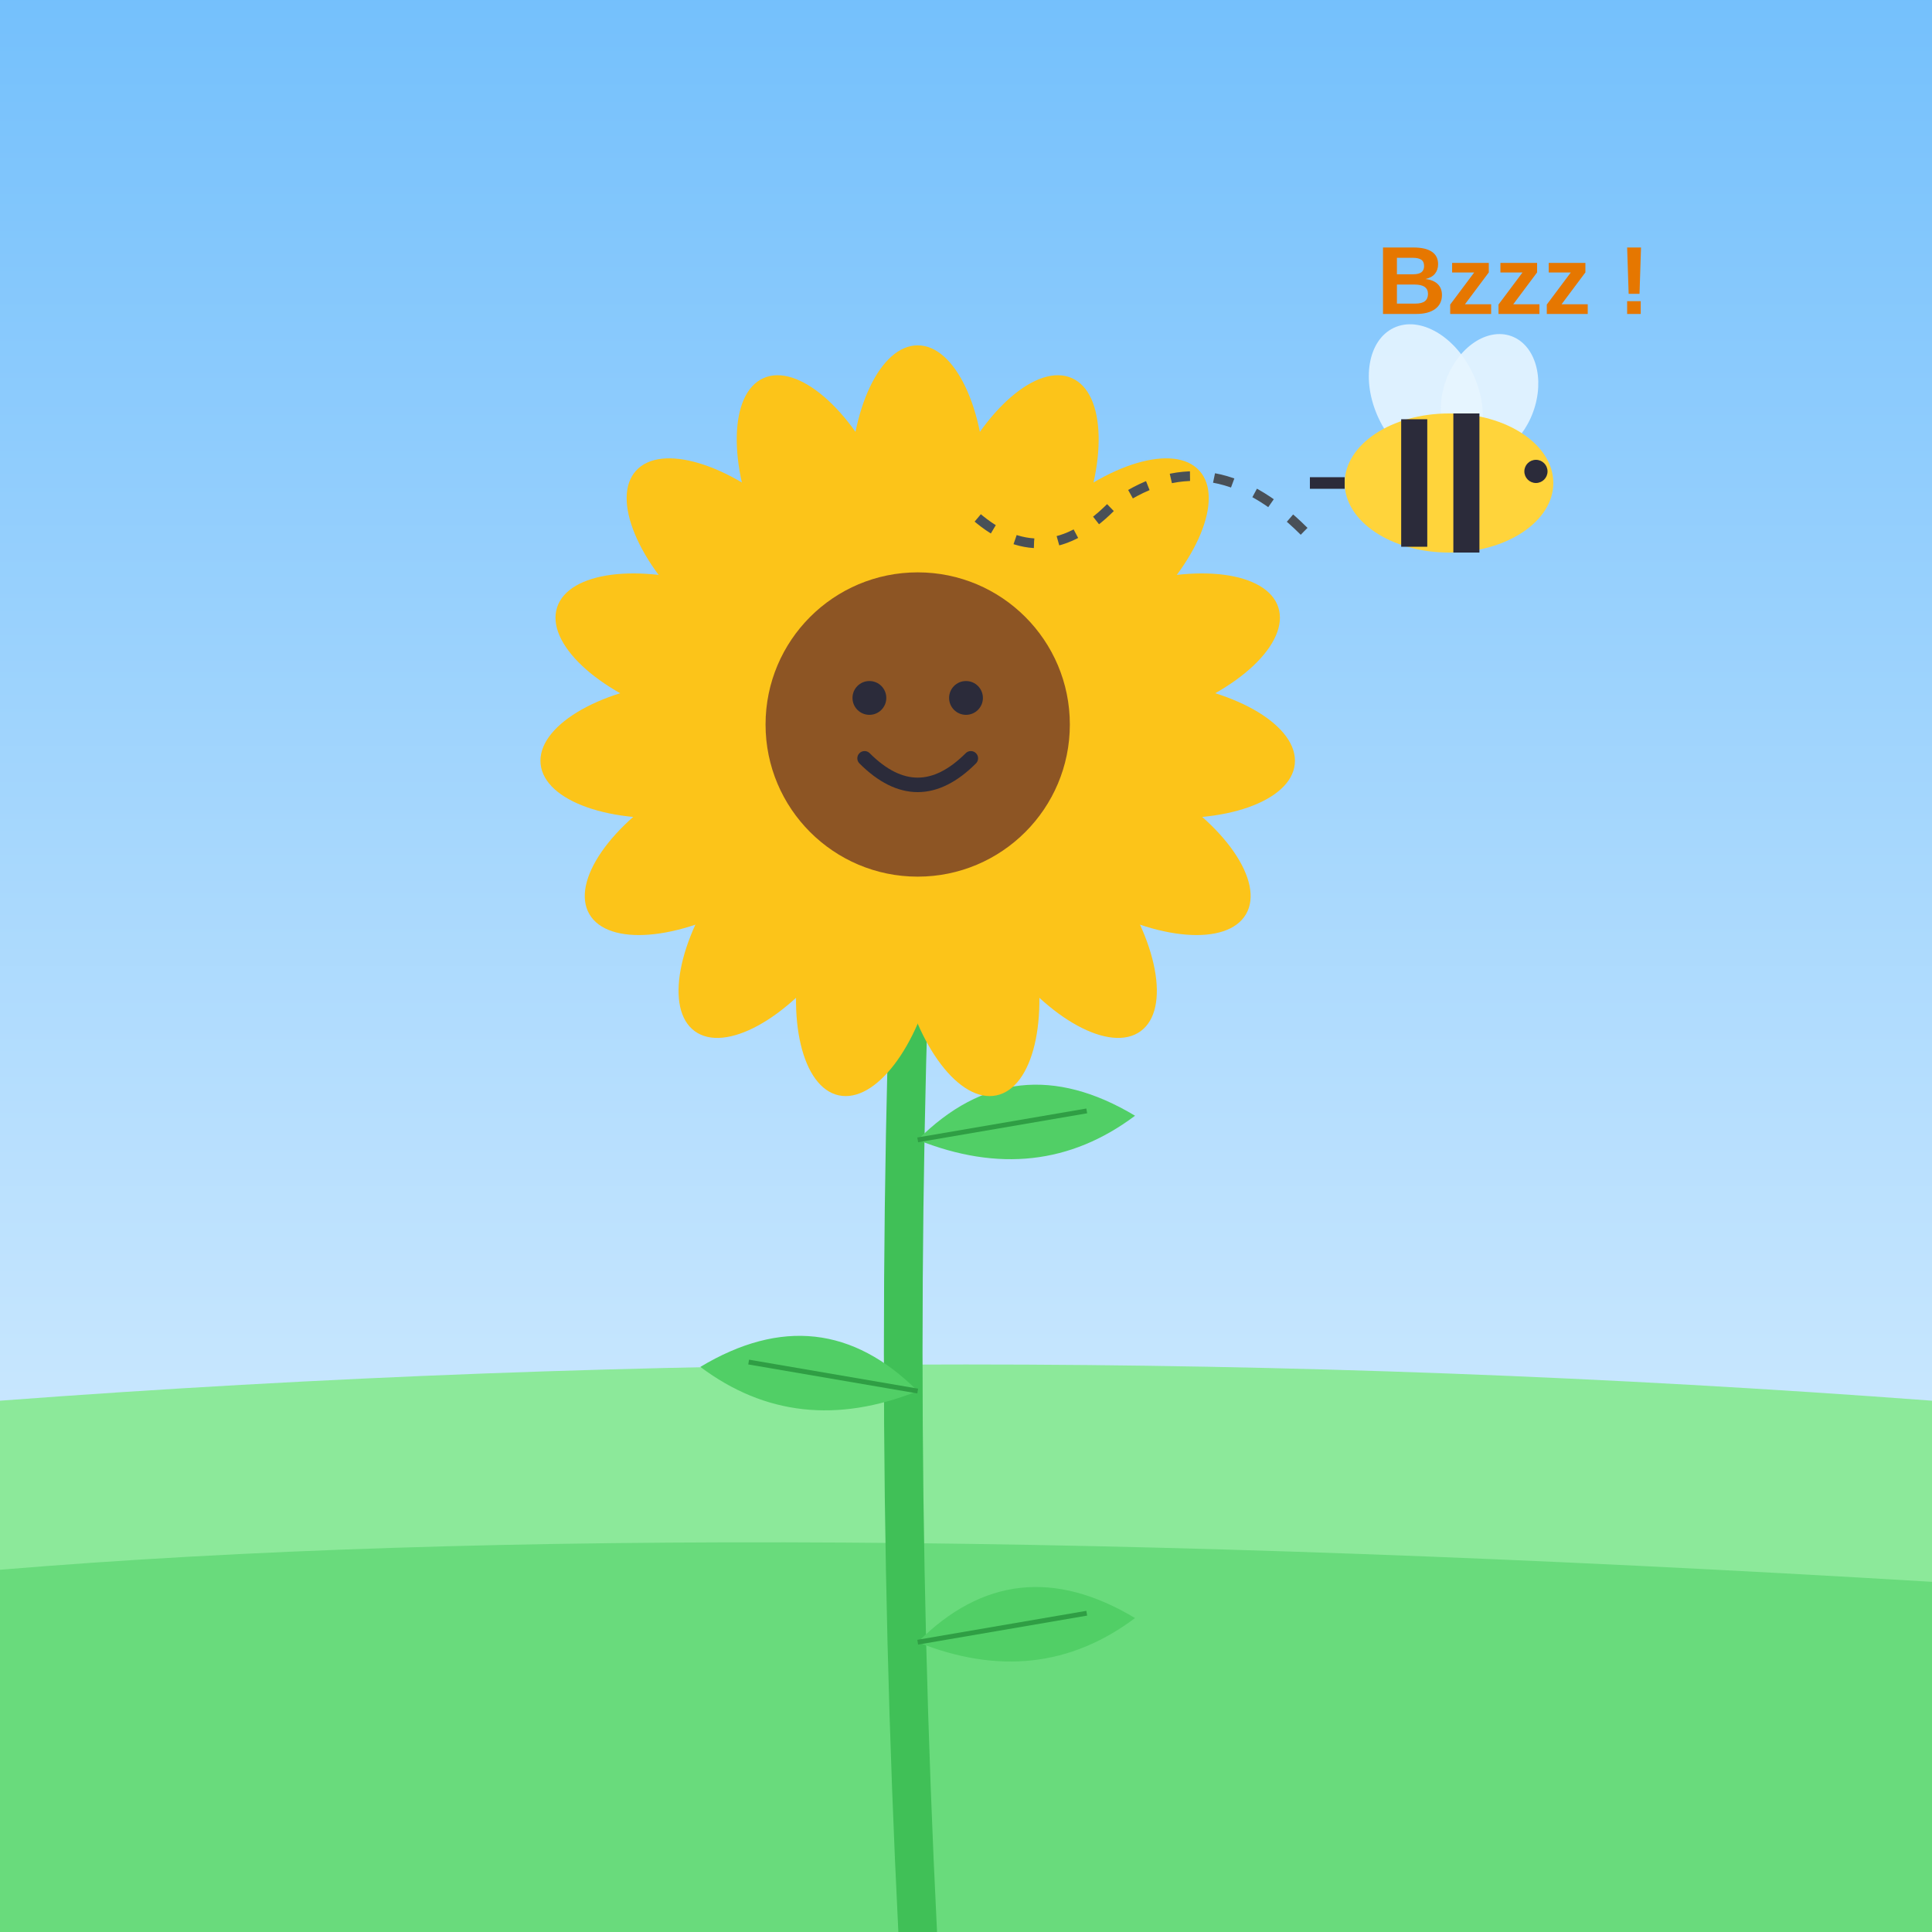
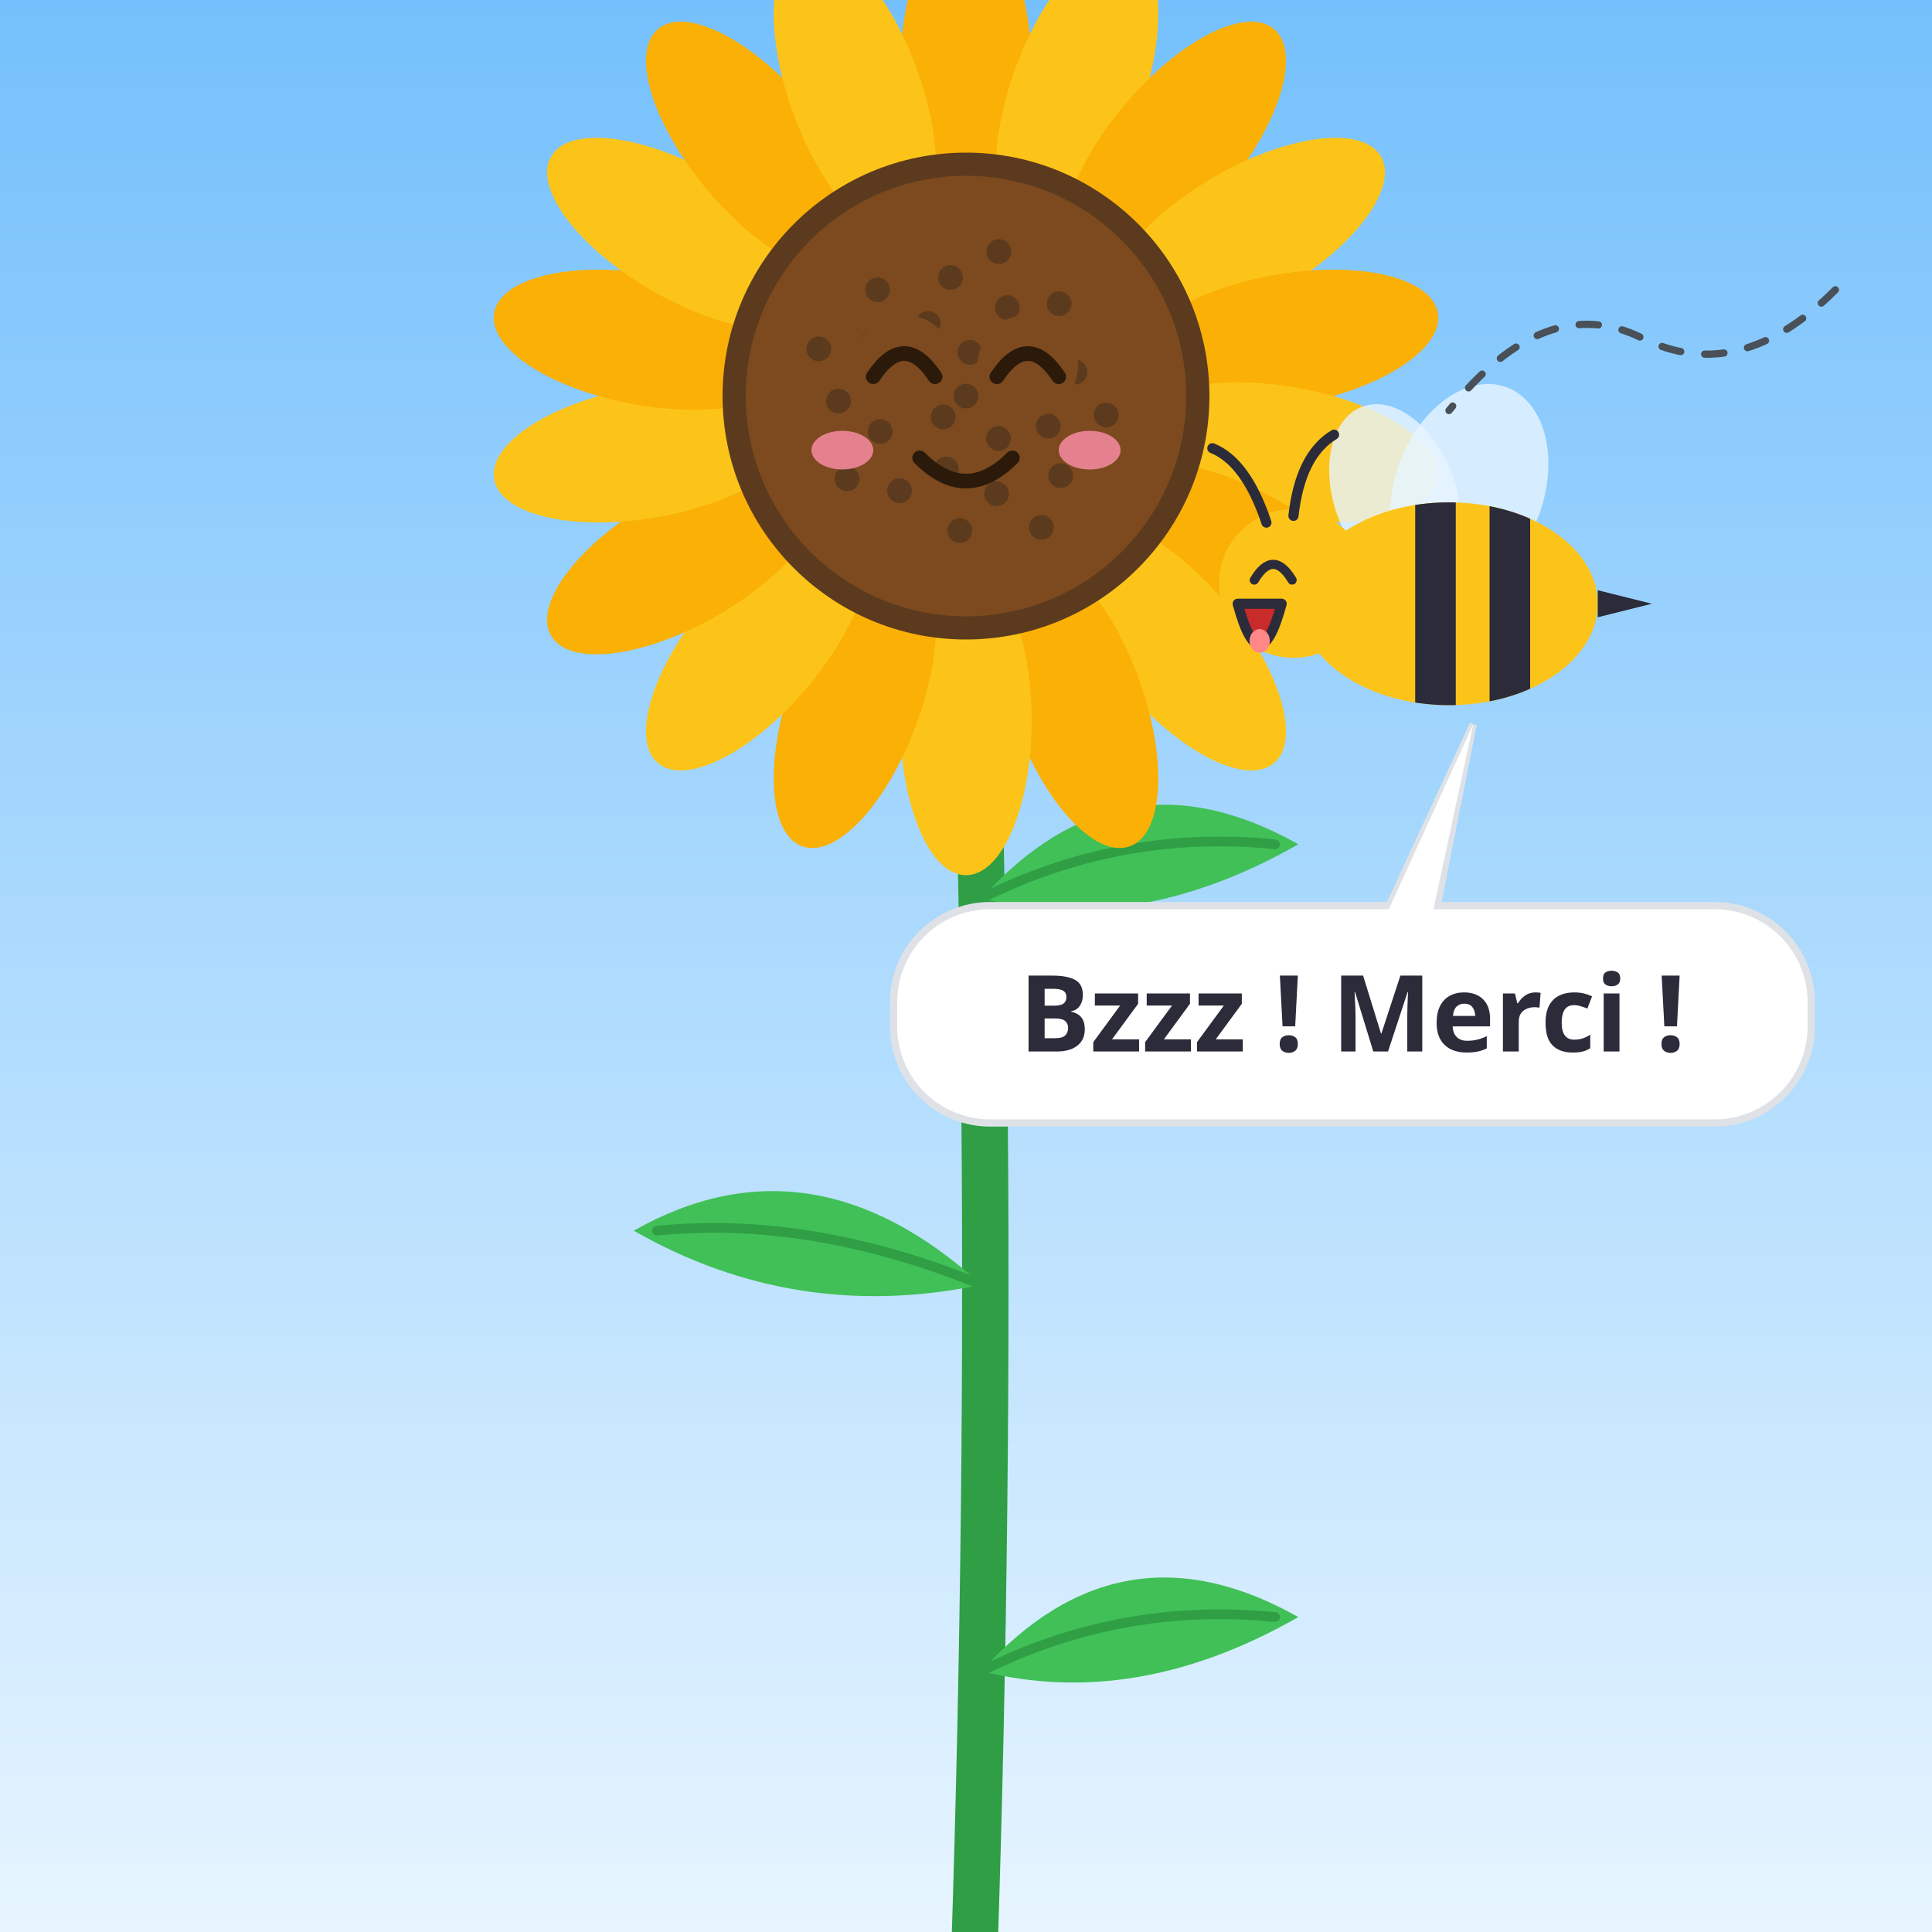
<svg xmlns="http://www.w3.org/2000/svg" viewBox="0 0 800 800" width="800" height="800">
  <defs>
-     <linearGradient id="ciel" x1="0" y1="0" x2="0" y2="1">
+     <linearGradient id="d20" x1="0" y1="0" x2="0" y2="1">
      <stop offset="0" stop-color="#74c0fc" />
      <stop offset="1" stop-color="#e7f5ff" />
    </linearGradient>
  </defs>
-   <rect width="800" height="800" fill="url(#ciel)" />
-   <path d="M 0 580 Q 400 550 800 580 L 800 800 L 0 800 Z" fill="#8ce99a" />
-   <path d="M 0 650 Q 300 625 800 655 L 800 800 L 0 800 Z" fill="#69db7c" />
-   <path d="M 380 800 Q 368 560.0 380 320" stroke="#40c057" stroke-width="16" fill="none" stroke-linecap="round" />
-   <path d="M 380 680 q 40 -40 90 -10 q -40 30 -90 10 Z" fill="#51cf66" />
-   <path d="M 380 680 l 70 -12" stroke="#2f9e44" stroke-width="2" />
-   <path d="M 380 576 q -40 -40 -90 -10 q 40 30 90 10 Z" fill="#51cf66" />
-   <path d="M 380 576 l -70 -12" stroke="#2f9e44" stroke-width="2" />
-   <path d="M 380 472 q 40 -40 90 -10 q -40 30 -90 10 Z" fill="#51cf66" />
-   <path d="M 380 472 l 70 -12" stroke="#2f9e44" stroke-width="2" />
-   <path d="M 380 368 q -40 -40 -90 -10 q 40 30 90 10 Z" fill="#51cf66" />
-   <path d="M 380 368 l -70 -12" stroke="#2f9e44" stroke-width="2" />
+   <rect x="0" y="0" width="800" height="800" fill="url(#d20)" />
+   <g transform="translate(400 900) scale(1.6 1.6)">
+     <path d="M 0 0 Q 10 -230.0 0 -460" fill="none" stroke="#2f9e44" stroke-width="12" stroke-linecap="round" stroke-linejoin="round" />
+     <path d="M 4 -30 Q -40 -70 -86 -44 Q -44 -20 4 -30 Z" fill="#40c057" />
+     <path d="M 4 -30 Q -40 -48 -80 -44" fill="none" stroke="#2f9e44" stroke-width="2.5" stroke-linecap="round" stroke-linejoin="round" />
+     <path d="M 4 -130 Q 40 -170 86 -144 Q 44 -120 4 -130 Z" fill="#40c057" />
+     <path d="M 4 -130 Q 40 -148 80 -144" fill="none" stroke="#2f9e44" stroke-width="2.5" stroke-linecap="round" stroke-linejoin="round" />
+     <path d="M 4 -230 Q -40 -270 -86 -244 Q -44 -220 4 -230 Z" fill="#40c057" />
+     <path d="M 4 -230 Q -40 -248 -80 -244" fill="none" stroke="#2f9e44" stroke-width="2.5" stroke-linecap="round" stroke-linejoin="round" />
+     <path d="M 4 -330 Q 40 -370 86 -344 Q 44 -320 4 -330 Z" fill="#40c057" />
+     <path d="M 4 -330 Q 40 -348 80 -344" fill="none" stroke="#2f9e44" stroke-width="2.5" stroke-linecap="round" stroke-linejoin="round" />
+     <g transform="translate(0 -460)">
+       <g>
+         <ellipse cx="0" cy="-84" rx="17" ry="40" fill="#fab005" />
+       </g>
+       <g transform="rotate(20)">
+         <ellipse cx="0" cy="-84" rx="17" ry="40" fill="#fcc419" />
+       </g>
+       <g transform="rotate(40)">
+         <ellipse cx="0" cy="-84" rx="17" ry="40" fill="#fab005" />
+       </g>
+       <g transform="rotate(60)">
+         <ellipse cx="0" cy="-84" rx="17" ry="40" fill="#fcc419" />
+       </g>
+       <g transform="rotate(80)">
+         <ellipse cx="0" cy="-84" rx="17" ry="40" fill="#fab005" />
+       </g>
+       <g transform="rotate(100)">
+         <ellipse cx="0" cy="-84" rx="17" ry="40" fill="#fcc419" />
+       </g>
+       <g transform="rotate(120)">
+         <ellipse cx="0" cy="-84" rx="17" ry="40" fill="#fab005" />
+       </g>
+       <g transform="rotate(140)">
+         <ellipse cx="0" cy="-84" rx="17" ry="40" fill="#fcc419" />
+       </g>
+       <g transform="rotate(160)">
+         <ellipse cx="0" cy="-84" rx="17" ry="40" fill="#fab005" />
+       </g>
+       <g transform="rotate(180)">
+         <ellipse cx="0" cy="-84" rx="17" ry="40" fill="#fcc419" />
+       </g>
+       <g transform="rotate(200)">
+         <ellipse cx="0" cy="-84" rx="17" ry="40" fill="#fab005" />
+       </g>
+       <g transform="rotate(220)">
+         <ellipse cx="0" cy="-84" rx="17" ry="40" fill="#fcc419" />
+       </g>
+       <g transform="rotate(240)">
+         <ellipse cx="0" cy="-84" rx="17" ry="40" fill="#fab005" />
+       </g>
+       <g transform="rotate(260)">
+         <ellipse cx="0" cy="-84" rx="17" ry="40" fill="#fcc419" />
+       </g>
+       <g transform="rotate(280)">
+         <ellipse cx="0" cy="-84" rx="17" ry="40" fill="#fab005" />
+       </g>
+       <g transform="rotate(300)">
+         <ellipse cx="0" cy="-84" rx="17" ry="40" fill="#fcc419" />
+       </g>
+       <g transform="rotate(320)">
+         <ellipse cx="0" cy="-84" rx="17" ry="40" fill="#fab005" />
+       </g>
+       <g transform="rotate(340)">
+         <ellipse cx="0" cy="-84" rx="17" ry="40" fill="#fcc419" />
+       </g>
+       <circle cx="0" cy="0" r="60" fill="#7c4a1e" />
+       <circle cx="0" cy="0" r="60" fill="none" stroke="#5c3a1e" stroke-width="6" />
+       <circle cx="0" cy="0" r="3.2" fill="#5c3a1e" />
+       <circle cx="-5.9" cy="5.4" r="3.2" fill="#5c3a1e" />
+       <circle cx="1" cy="-11.3" r="3.2" fill="#5c3a1e" />
+       <circle cx="8.4" cy="11" r="3.2" fill="#5c3a1e" />
+       <circle cx="-15.8" cy="-2.8" r="3.2" fill="#5c3a1e" />
+       <circle cx="15.1" cy="-9.6" r="3.2" fill="#5c3a1e" />
+       <circle cx="-5.1" cy="18.9" r="3.2" fill="#5c3a1e" />
+       <circle cx="-9.8" cy="-18.8" r="3.2" fill="#5c3a1e" />
+       <circle cx="21.3" cy="7.8" r="3.2" fill="#5c3a1e" />
+       <circle cx="-22.2" cy="9.2" r="3.2" fill="#5c3a1e" />
+       <circle cx="10.7" cy="-22.9" r="3.2" fill="#5c3a1e" />
+       <circle cx="7.9" cy="25.3" r="3.2" fill="#5c3a1e" />
+       <circle cx="-24" cy="-13.9" r="3.2" fill="#5c3a1e" />
+       <circle cx="28.2" cy="-6.2" r="3.2" fill="#5c3a1e" />
+       <circle cx="-17.2" cy="24.5" r="3.2" fill="#5c3a1e" />
+       <circle cx="-4" cy="-30.7" r="3.2" fill="#5c3a1e" />
+       <circle cx="24.5" cy="20.6" r="3.2" fill="#5c3a1e" />
+       <circle cx="-33" cy="1.3" r="3.2" fill="#5c3a1e" />
+       <circle cx="24.1" cy="-23.9" r="3.2" fill="#5c3a1e" />
+       <circle cx="-1.6" cy="34.8" r="3.2" fill="#5c3a1e" />
+       <circle cx="-22.9" cy="-27.5" r="3.2" fill="#5c3a1e" />
+       <circle cx="36.3" cy="4.9" r="3.2" fill="#5c3a1e" />
+       <circle cx="-30.8" cy="21.4" r="3.2" fill="#5c3a1e" />
+       <circle cx="8.5" cy="-37.4" r="3.2" fill="#5c3a1e" />
+       <circle cx="19.5" cy="34" r="3.2" fill="#5c3a1e" />
+       <circle cx="-38.1" cy="-12.2" r="3.2" fill="#5c3a1e" />
+       <ellipse cx="-32" cy="14" rx="8" ry="5" fill="#ff8fab" opacity="0.8" />
+       <ellipse cx="32" cy="14" rx="8" ry="5" fill="#ff8fab" opacity="0.8" />
+       <circle cx="-16" cy="-8" r="13" fill="#7c4a1e" />
+       <circle cx="16" cy="-8" r="13" fill="#7c4a1e" />
+       <g>
+         <path d="M -24 -5 Q -16 -17 -8 -5" fill="none" stroke="#2b1a0a" stroke-width="3.8" stroke-linecap="round" stroke-linejoin="round" />
+         <path d="M 8 -5 Q 16 -17 24 -5" fill="none" stroke="#2b1a0a" stroke-width="3.8" stroke-linecap="round" stroke-linejoin="round" />
+       </g>
+       <path d="M -12 16 Q 0 28 12 16" fill="none" stroke="#2b1a0a" stroke-width="3.8" stroke-linecap="round" stroke-linejoin="round" />
+     </g>
+   </g>
+   <g transform="translate(600 250) scale(-1.4 1.4)">
+     <ellipse cx="-6" cy="-34" rx="22" ry="32" fill="#e7f5ff" transform="rotate(-20 -6 -34)" opacity="0.8" />
+     <ellipse cx="16" cy="-32" rx="18" ry="28" fill="#e7f5ff" transform="rotate(20 16 -32)" opacity="0.8" />
+     <ellipse cx="0" cy="0" rx="44" ry="30" fill="#fcc419" />
+     <clipPath id="a21">
+       <ellipse cx="0" cy="0" rx="44" ry="30" fill="#000" />
+     </clipPath>
+     <g clip-path="url(#a21)">
+       <rect x="-24" y="-40" width="12" height="80" fill="#2b2b3a" />
+       <rect x="-2" y="-40" width="12" height="80" fill="#2b2b3a" />
+     </g>
+     <polygon points="-44,-4 -60,0 -44,4" fill="#2b2b3a" />
+     <circle cx="46" cy="-6" r="22" fill="#fcc419" />
+     <path d="M 46 -26 Q 44 -44 34 -50 M 54 -24 Q 60 -42 70 -46" fill="none" stroke="#2b2b3a" stroke-width="3" stroke-linecap="round" stroke-linejoin="round" />
+     <path d="M 46.4 -7 Q 52 -16.3 57.6 -7" fill="none" stroke="#2b2b3a" stroke-width="2.7" stroke-linecap="round" stroke-linejoin="round" />
+     <ellipse cx="58" cy="2" rx="5" ry="3" fill="#ff8fab" opacity="0.8" />
+     <g transform="translate(56 2)">
+       <path d="M -6.5 -2 Q 0 22 6.5 -2 Z" fill="#c92a2a" stroke="#2b2b3a" stroke-width="3" stroke-linecap="round" stroke-linejoin="round" />
+       <ellipse cx="0" cy="9" rx="3" ry="3.5" fill="#ff8787" />
+     </g>
+   </g>
+   <path d="M 760 120 q -40 40 -80 20 q -40 -20 -80 30" fill="none" stroke="#495057" stroke-width="3" stroke-linecap="round" stroke-linejoin="round" stroke-dasharray="8 10" />
  <g>
-     <ellipse cx="380" cy="202" rx="28" ry="59" fill="#fcc419" transform="rotate(0 380 300)" />
-     <ellipse cx="380" cy="202" rx="28" ry="59" fill="#fcc419" transform="rotate(24 380 300)" />
-     <ellipse cx="380" cy="202" rx="28" ry="59" fill="#fcc419" transform="rotate(48 380 300)" />
-     <ellipse cx="380" cy="202" rx="28" ry="59" fill="#fcc419" transform="rotate(72 380 300)" />
-     <ellipse cx="380" cy="202" rx="28" ry="59" fill="#fcc419" transform="rotate(96 380 300)" />
-     <ellipse cx="380" cy="202" rx="28" ry="59" fill="#fcc419" transform="rotate(120 380 300)" />
-     <ellipse cx="380" cy="202" rx="28" ry="59" fill="#fcc419" transform="rotate(144 380 300)" />
-     <ellipse cx="380" cy="202" rx="28" ry="59" fill="#fcc419" transform="rotate(168 380 300)" />
-     <ellipse cx="380" cy="202" rx="28" ry="59" fill="#fcc419" transform="rotate(192 380 300)" />
-     <ellipse cx="380" cy="202" rx="28" ry="59" fill="#fcc419" transform="rotate(216 380 300)" />
-     <ellipse cx="380" cy="202" rx="28" ry="59" fill="#fcc419" transform="rotate(240 380 300)" />
-     <ellipse cx="380" cy="202" rx="28" ry="59" fill="#fcc419" transform="rotate(264 380 300)" />
-     <ellipse cx="380" cy="202" rx="28" ry="59" fill="#fcc419" transform="rotate(288 380 300)" />
-     <ellipse cx="380" cy="202" rx="28" ry="59" fill="#fcc419" transform="rotate(312 380 300)" />
-     <ellipse cx="380" cy="202" rx="28" ry="59" fill="#fcc419" transform="rotate(336 380 300)" />
-     <circle cx="380" cy="300" r="63" fill="#8d5524" />
-     <circle cx="360" cy="289" r="7" fill="#2b2b3a" />
-     <circle cx="400" cy="289" r="7" fill="#2b2b3a" />
-     <path d="M 358 314 Q 380 336 402 314" stroke="#2b2b3a" stroke-width="6" fill="none" stroke-linecap="round" />
-   </g>
-   <g transform="translate(600 200) scale(1.2)">
-     <ellipse cx="-8" cy="-30" rx="18" ry="26" fill="#e7f5ff" opacity="0.9" transform="rotate(-25 -8 -30)" />
-     <ellipse cx="14" cy="-30" rx="16" ry="22" fill="#e7f5ff" opacity="0.9" transform="rotate(20 14 -30)" />
-     <ellipse cx="0" cy="0" rx="36" ry="24" fill="#ffd43b" />
-     <path d="M -12 -22 L -12 22 M 6 -24 L 6 24" stroke="#2b2b3a" stroke-width="9" />
-     <circle cx="30" cy="-4" r="4" fill="#2b2b3a" />
-     <path d="M -36 0 l -12 0" stroke="#2b2b3a" stroke-width="4" />
-   </g>
-   <path d="M 540 220 q -40 -40 -80 -10 q -30 30 -60 0" stroke="#495057" stroke-width="4" stroke-dasharray="8 10" fill="none" />
-   <g font-family="Arial, sans-serif" font-weight="bold" fill="#e67700" font-size="40">
-     <text x="570" y="130">Bzzz !</text>
+     <polygon points="540,451 610,300 580,451" fill="#ffffff" stroke="#dee2e6" stroke-width="3" />
+     <rect x="370" y="375" width="380" height="90" rx="40" fill="#ffffff" stroke="#dee2e6" stroke-width="3" />
+     <polygon points="542,449 610,300 578,449" fill="#ffffff" />
+     <text x="560" y="435.4" font-family="Fredoka, Andika, sans-serif" font-weight="700" font-size="44" text-anchor="middle" fill="#2b2b3a">Bzzz ! Merci !</text>
  </g>
</svg>
